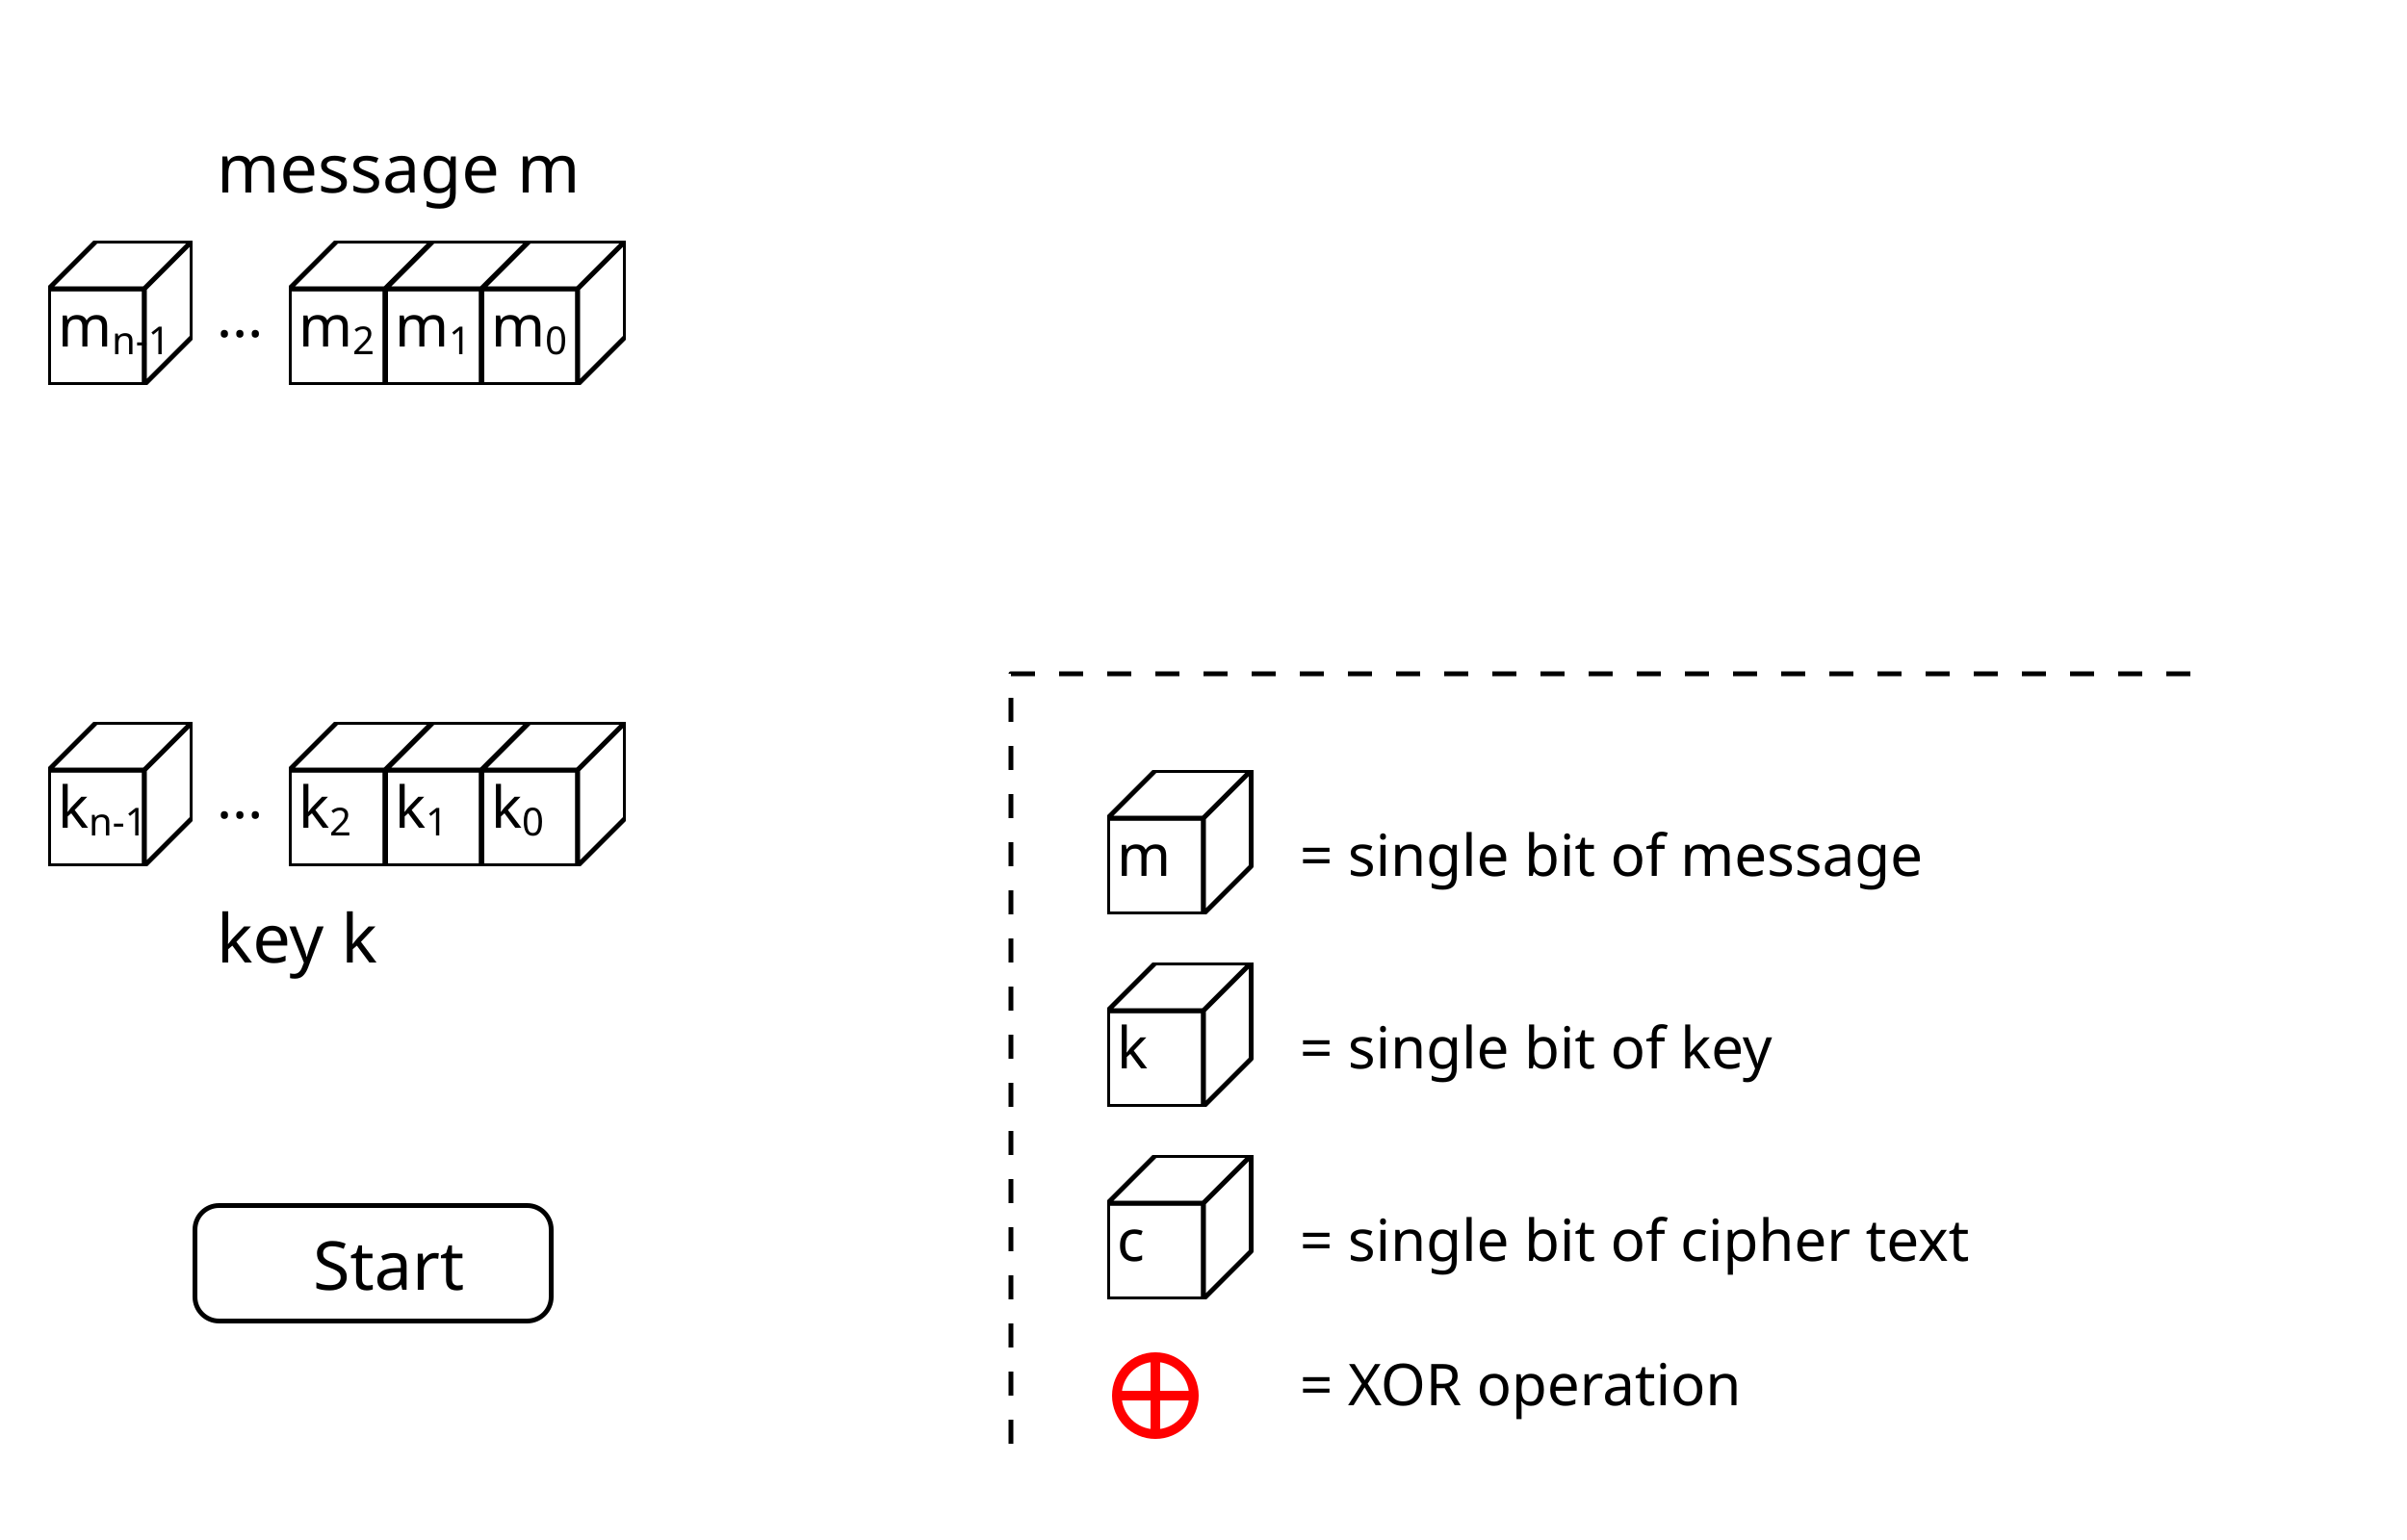
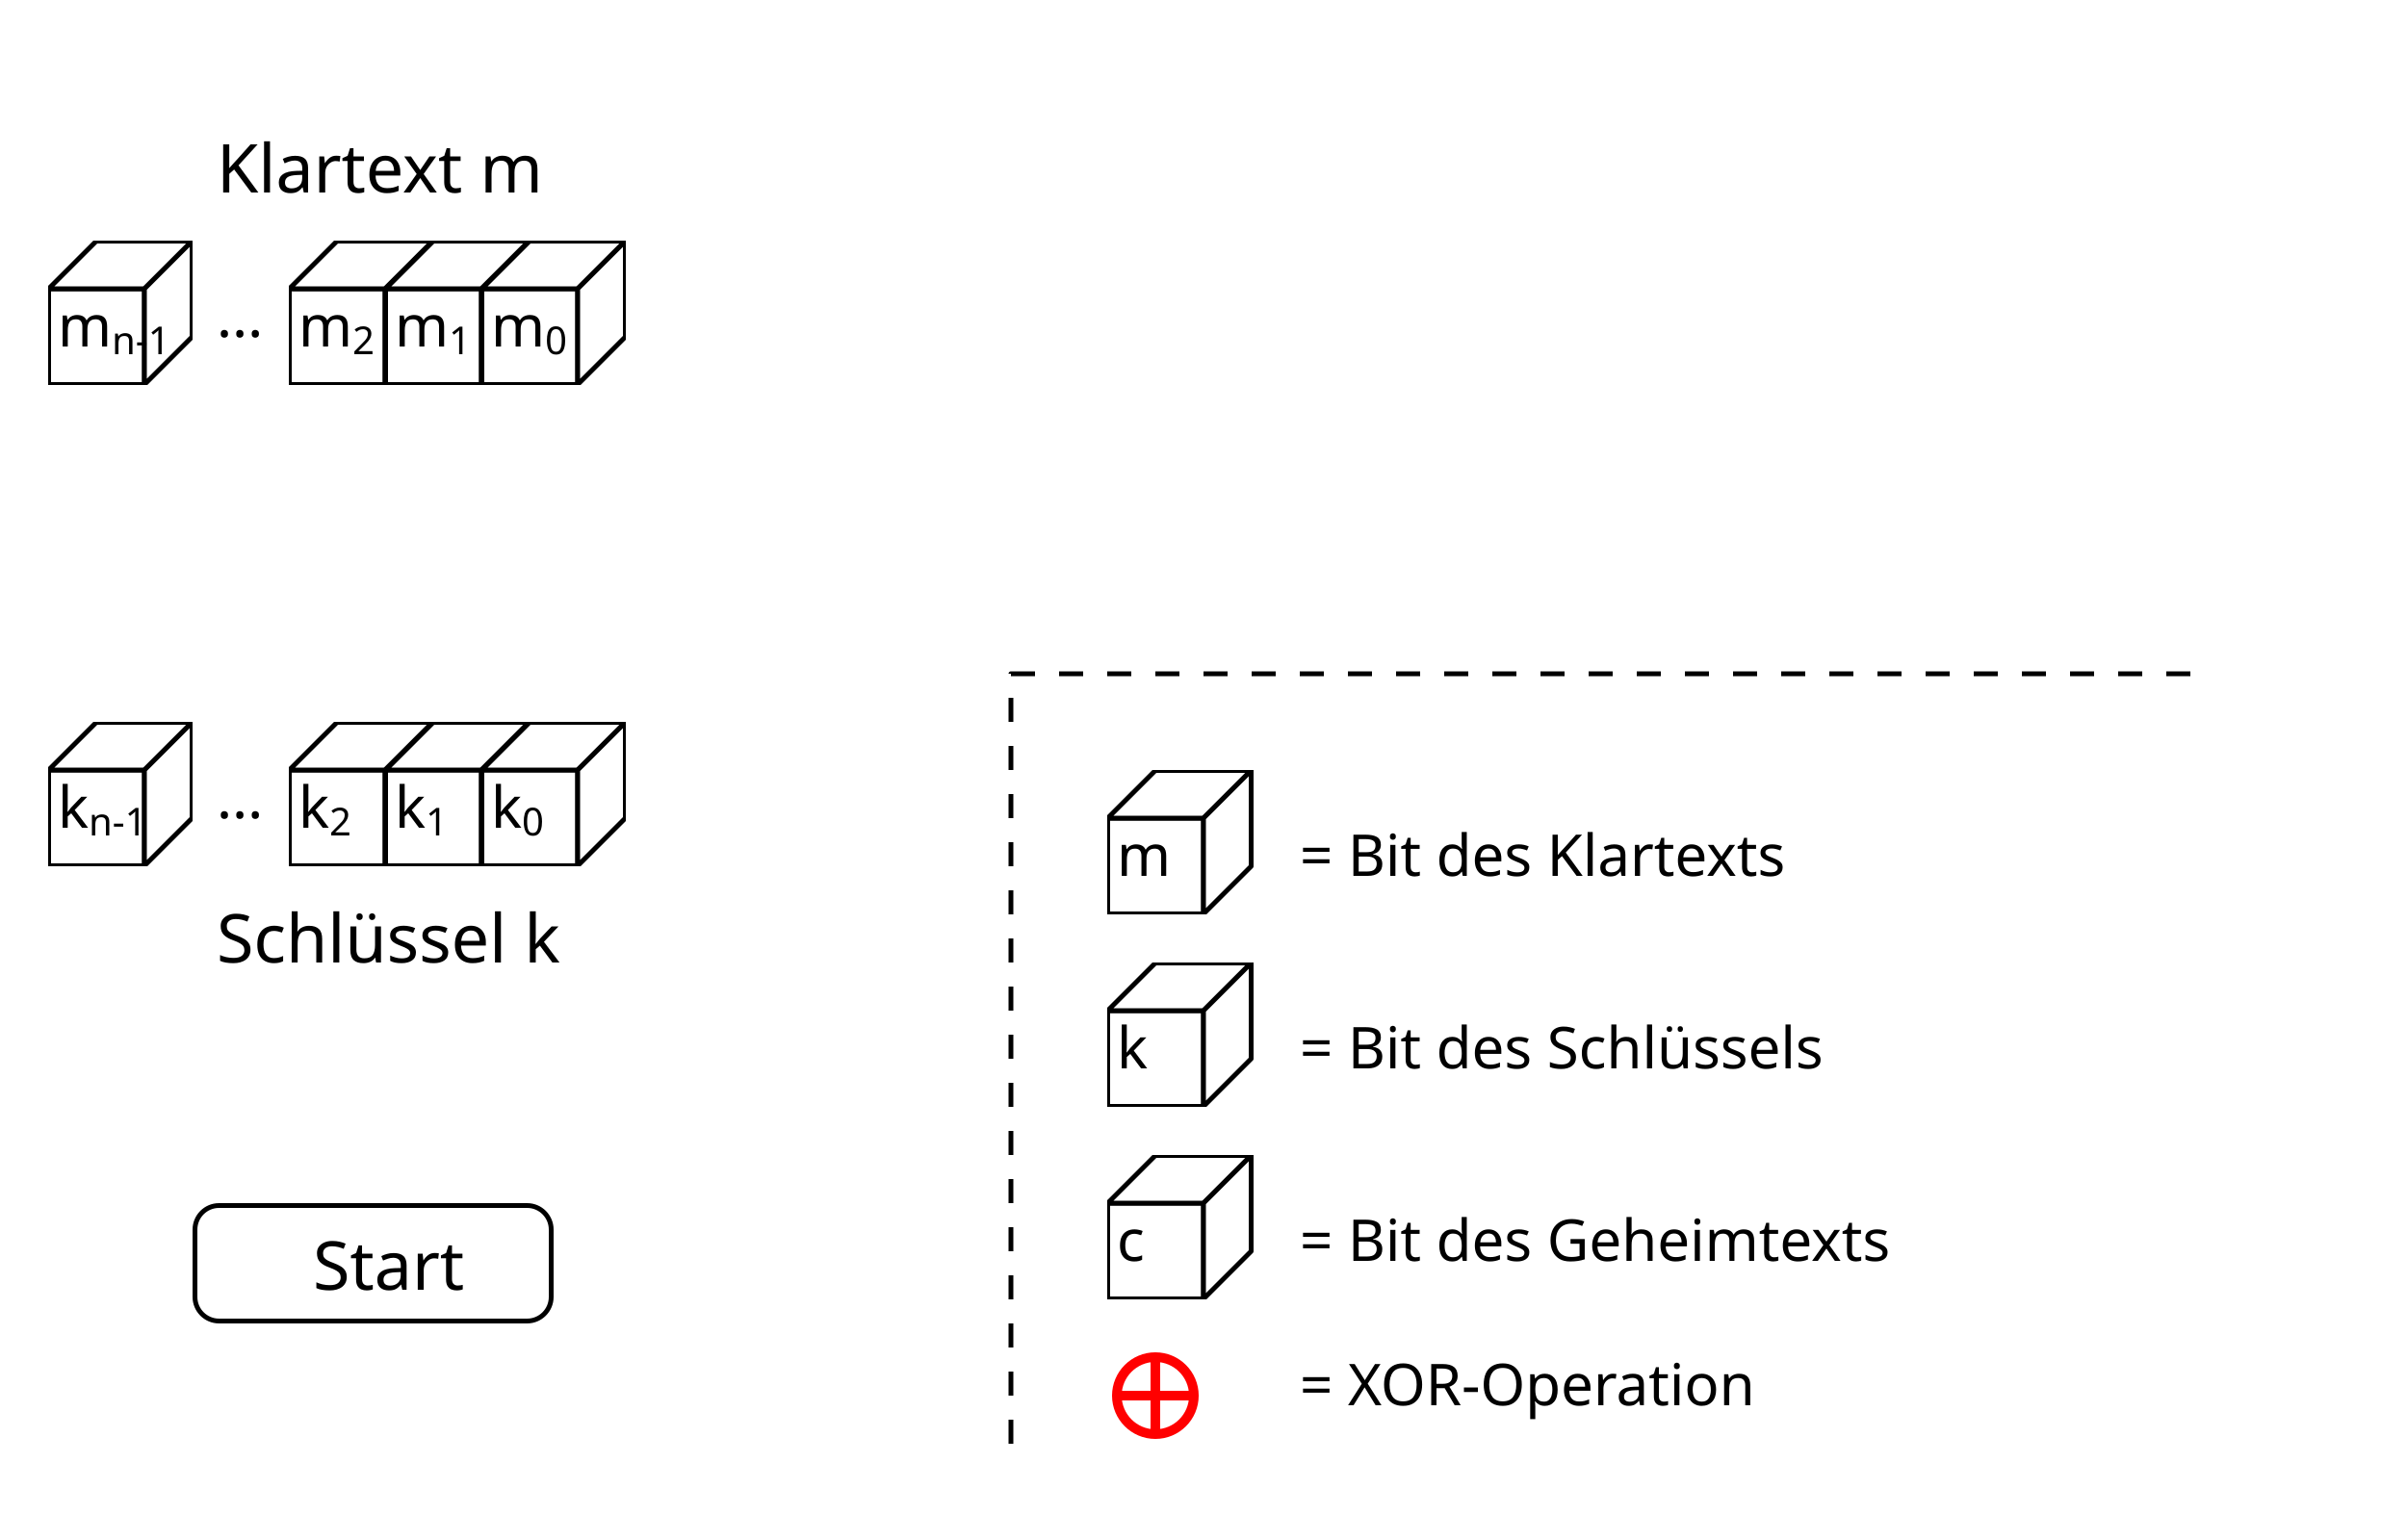
<svg xmlns="http://www.w3.org/2000/svg" xmlns:xlink="http://www.w3.org/1999/xlink" width="750" height="480" id="svg2">
  <defs id="defs4">
    <svg width="30" height="30" id="bit">
      <rect y="10" x="0.1" width="19.9" height="19.9" fill="white" stroke="black" />
      <polygon fill="white" stroke="black" points="0.1 10, 10 0.1, 29.9 0.1, 20 10" />
      <polygon fill="white" stroke="black" points="29.9 0.1, 29.9 20, 20 29.9, 20 10" />
    </svg>
  </defs>
  <g style="fill:none;fill-rule:evenodd;stroke:none;stroke-width:1px;stroke-linecap:butt;stroke-linejoin:round;stroke-opacity:1;font-family:'sans';" id="g2383 " transform="scale(1.5)">
    <rect x="0" y="0" width="800" height="600" fill="white" />
    <text x="45" y="200" fill="black" style="font-size:14px;">
- key k
+ Schlüssel k
</text>
    <text x="45" y="170" fill="black" style="font-size:12px;">
...
<set attributeName="opacity" to="1" begin="start.click" dur="0" fill="freeze" />
      <set attributeName="opacity" to="0" begin="m23.end+2" dur="0" fill="freeze" />
    </text>
    <svg height="30" width="30" x="10" y="150">
      <use xlink:href="#bit" />
      <text x="2" y="22" fill="black" style="font-size:12px;">
k<tspan baseline-shift="sub" font-size="8">n-1</tspan>
      </text>
      <animate attributeName="x" from="10" to="10" dur="0" fill="freeze" begin="start.click" />
      <animate attributeName="y" from="150" to="150" dur="0" fill="freeze" begin="start.click" />
      <animate attributeName="opacity" from="1" to="1" dur="0" fill="freeze" begin="start.click" />
      <animate attributeName="x" from="10" to="150" dur="2" fill="freeze" begin="m23.end+4" />
      <animate attributeName="y" from="150" to="100" dur="1" fill="freeze" begin="mn1.end" />
      <animate attributeName="opacity" from="0" to="0" dur="0" fill="freeze" begin="mn2.end" />
    </svg>
    <svg height="30" width="30" x="60" y="150">
      <use xlink:href="#bit" />
      <text x="2" y="22" fill="black" style="font-size:12px;">
k<tspan baseline-shift="sub" font-size="8">2</tspan>
      </text>
      <animate attributeName="x" from="60" to="60" dur="0" fill="freeze" begin="start.click" />
      <animate attributeName="y" from="150" to="150" dur="0" fill="freeze" begin="start.click" />
      <animate attributeName="opacity" from="1" to="1" dur="0" fill="freeze" begin="start.click" />
      <animate attributeName="x" from="60" to="150" dur="1.5" fill="freeze" begin="m13.end+2" />
      <animate attributeName="y" from="150" to="100" dur="1" fill="freeze" begin="m21.end" />
      <animate attributeName="opacity" from="0" to="0" dur="0" fill="freeze" begin="m22.end" />
    </svg>
    <svg height="30" width="30" x="80" y="150">
      <use xlink:href="#bit" />
      <text x="2" y="22" fill="black" style="font-size:12px;">
k<tspan baseline-shift="sub" font-size="8">1</tspan>
      </text>
      <animate attributeName="x" from="80" to="80" dur="0" fill="freeze" begin="start.click" />
      <animate attributeName="y" from="150" to="150" dur="0" fill="freeze" begin="start.click" />
      <animate attributeName="opacity" from="1" to="1" dur="0" fill="freeze" begin="start.click" />
      <animate attributeName="x" from="80" to="150" dur="1" fill="freeze" begin="m03.end+2" />
      <animate attributeName="y" from="150" to="100" dur="1" fill="freeze" begin="m11.end" />
      <animate attributeName="opacity" from="0" to="0" dur="0" fill="freeze" begin="m12.end" />
    </svg>
    <svg height="30" width="30" x="100" y="150">
      <use xlink:href="#bit" />
      <text x="2" y="22" fill="black" style="font-size:12px;">
k<tspan baseline-shift="sub" font-size="8">0</tspan>
      </text>
      <animate attributeName="y" from="150" to="150" dur="0" fill="freeze" begin="start.click" />
      <animate attributeName="opacity" from="1" to="1" dur="0" fill="freeze" begin="start.click" />
      <animate attributeName="x" from="100" to="150" dur="1" fill="freeze" begin="start.click" />
      <animate attributeName="y" from="150" to="100" dur="1" fill="freeze" begin="m01.end" />
      <animate attributeName="opacity" from="0" to="0" dur="0" fill="freeze" begin="m02.end" />
    </svg>
    <text x="45" y="40" fill="black" style="font-size:14px;">
- message m
+ Klartext m
</text>
    <text x="45" y="70" fill="black" style="font-size:12px;">
...
<set attributeName="x" to="45" begin="start.click" dur="0" fill="freeze" />
      <set attributeName="y" to="70" begin="start.click" dur="0" fill="freeze" />
      <set attributeName="x" to="245" begin="m23.end+2" dur="0" fill="freeze" />
      <set attributeName="y" to="120" begin="m23.end+2" dur="0" fill="freeze" />
    </text>
    <svg height="30" width="30" x="10" y="50">
      <use xlink:href="#bit" />
      <text x="2" y="22" fill="black" style="font-size:12px;">
m<tspan baseline-shift="sub" font-size="8">n-1</tspan>
        <animate attributeName="opacity" from="0" to="0" dur="0" fill="freeze" begin="mn2.end" />
        <animate attributeName="opacity" from="1" to="1" dur="0" fill="freeze" begin="start.click" />
      </text>
      <text x="2" y="22" fill="black" style="font-size:12px;" opacity="0">
c<tspan baseline-shift="sub" font-size="8">n-1</tspan>
        <animate attributeName="opacity" from="0" to="0" dur="0" fill="freeze" begin="start.click" />
        <animate attributeName="opacity" from="1" to="1" dur="0" fill="freeze" begin="mn2.end+1" />
      </text>
      <animate attributeName="x" from="10" to="10" dur="0" fill="freeze" begin="start.click" />
      <animate attributeName="y" from="50" to="50" dur="0" fill="freeze" begin="start.click" />
      <animate attributeName="x" from="10" to="150" dur="2" fill="freeze" begin="m23.end+4" id="mn1" />
      <animate attributeName="y" from="50" to="100" dur="1" fill="freeze" begin="mn1.end" id="mn2" />
      <animate attributeName="x" from="150" to="210" dur="1" fill="freeze" begin="mn2.end+2" id="mn3" />
    </svg>
    <svg height="30" width="30" x="60" y="50">
      <use xlink:href="#bit" />
      <text x="2" y="22" fill="black" style="font-size:12px;">
m<tspan baseline-shift="sub" font-size="8">2</tspan>
        <animate attributeName="opacity" from="1" to="1" dur="0" fill="freeze" begin="start.click" />
        <animate attributeName="opacity" from="0" to="0" dur="0" fill="freeze" begin="m22.end" />
      </text>
      <text x="2" y="22" fill="black" style="font-size:12px;" opacity="0">
c<tspan baseline-shift="sub" font-size="8">2</tspan>
        <animate attributeName="opacity" from="0" to="0" dur="0" fill="freeze" begin="start.click" />
        <animate attributeName="opacity" from="1" to="1" dur="0" fill="freeze" begin="m22.end+1" />
      </text>
      <animate attributeName="x" from="60" to="60" dur="0" fill="freeze" begin="start.click" />
      <animate attributeName="y" from="50" to="50" dur="0" fill="freeze" begin="start.click" />
      <animate attributeName="x" from="60" to="150" dur="1.5" fill="freeze" begin="m13.end+2" id="m21" />
      <animate attributeName="y" from="50" to="100" dur="1" fill="freeze" begin="m21.end" id="m22" />
      <animate attributeName="x" from="150" to="260" dur="1.5" fill="freeze" begin="m22.end+2" id="m23" />
    </svg>
    <svg height="30" width="30" x="80" y="50">
      <use xlink:href="#bit" />
      <text x="2" y="22" fill="black" style="font-size:12px;">
m<tspan baseline-shift="sub" font-size="8">1</tspan>
        <animate attributeName="opacity" from="1" to="1" dur="0" fill="freeze" begin="start.click" />
        <animate attributeName="opacity" from="0" to="0" dur="0" fill="freeze" begin="m12.end" />
      </text>
      <text x="2" y="22" fill="black" style="font-size:12px;" opacity="0">
c<tspan baseline-shift="sub" font-size="8">1</tspan>
        <animate attributeName="opacity" from="0" to="0" dur="0" fill="freeze" begin="start.click" />
        <animate attributeName="opacity" from="1" to="1" dur="0" fill="freeze" begin="m12.end+1" />
      </text>
      <animate attributeName="x" from="80" to="80" dur="0" fill="freeze" begin="start.click" />
      <animate attributeName="y" from="50" to="50" dur="0" fill="freeze" begin="start.click" />
      <animate attributeName="x" from="80" to="150" dur="1" fill="freeze" begin="m03.end+2" id="m11" />
      <animate attributeName="y" from="50" to="100" dur="1" fill="freeze" begin="m11.end" id="m12" />
      <animate attributeName="x" from="150" to="280" dur="2" fill="freeze" begin="m12.end+2" id="m13" />
    </svg>
    <svg height="30" width="30" x="100" y="50">
      <use xlink:href="#bit" />
      <text x="2" y="22" fill="black" style="font-size:12px;">
m<tspan baseline-shift="sub" font-size="8">0</tspan>
        <animate attributeName="opacity" from="1" to="1" dur="0" fill="freeze" begin="start.click" />
        <animate attributeName="opacity" from="0" to="0" dur="0" fill="freeze" begin="m02.end" />
      </text>
      <text x="2" y="22" fill="black" style="font-size:12px;" opacity="0">
c<tspan baseline-shift="sub" font-size="8">0</tspan>
        <animate attributeName="opacity" from="0" to="0" dur="0" fill="freeze" begin="start.click" />
        <animate attributeName="opacity" from="1" to="1" dur="0" fill="freeze" begin="m02.end+1" />
      </text>
      <animate attributeName="y" from="50" to="50" dur="0" fill="freeze" begin="start.click" />
      <animate attributeName="x" from="100" to="150" dur="1" fill="freeze" begin="start.click" id="m01" />
      <animate attributeName="y" from="50" to="100" dur="1" fill="freeze" begin="m01.end" id="m02" />
      <animate attributeName="x" from="150" to="300" dur="2" fill="freeze" begin="m02.end+2" id="m03" />
    </svg>
    <svg x="150" y="100" height="30" width="30" opacity="0">
      <set attributeName="opacity" to="1" dur="1" begin="m02.end;m12.end;m22.end;mn2.end" />
      <circle cx="10" cy="20" r="8" stroke="red" stroke-width="2" />
      <path d="M 10 12 l 0 16 M 2 20 l 16 0" stroke="red" stroke-width="2" />
    </svg>
    <text x="245" y="90" fill="black" style="font-size:14px;" opacity="0">
- cipher text c
+ Geheimtext c
<set attributeName="opacity" to="0" begin="start.click" dur="0" fill="freeze" />
      <set attributeName="opacity" to="1" begin="mn3.end" dur="0" fill="freeze" />
    </text>
    <path d="M 210 300 l 0 -160 250 0" stroke="black" stroke-dasharray="5,5" />
    <svg height="30" width="250" x="230" y="160">
      <use xlink:href="#bit" />
      <text x="2" y="22" fill="black" style="font-size:12px;">
m
</text>
      <text x="40" y="22" fill="black" style="font-size:12px;">
- = single bit of message
+ = Bit des Klartexts
</text>
    </svg>
    <svg height="30" width="250" x="230" y="200">
      <use xlink:href="#bit" />
      <text x="2" y="22" fill="black" style="font-size:12px;">
k
</text>
      <text x="40" y="22" fill="black" style="font-size:12px;">
- = single bit of key
+ = Bit des Schlüssels
</text>
    </svg>
    <svg height="30" width="250" x="230" y="240">
      <use xlink:href="#bit" />
      <text x="2" y="22" fill="black" style="font-size:12px;">
c
</text>
      <text x="40" y="22" fill="black" style="font-size:12px;">
- = single bit of cipher text
+ = Bit des Geheimtexts
</text>
    </svg>
    <svg height="30" width="250" x="230" y="270">
      <circle cx="10" cy="20" r="8" stroke="red" stroke-width="2" />
      <path d="M 10 12 l 0 16 M 2 20 l 16 0" stroke="red" stroke-width="2" />
      <text x="40" y="22" fill="black" style="font-size:12px;">
- = XOR operation
+ = XOR-Operation
</text>
    </svg>
    <svg height="25" width="75" x="40" y="250" id="start">
      <set attributeName="x" to="-100" begin="start.click" />
      <set attributeName="x" to="40" begin="mn3.end" />
      <rect height="24" width="74" x="0.5" y="0.5" rx="5" ry="5" stroke="black" fill="white" />
      <text fill="black" x="25" y="18" style="font-size:14px;">
Start
</text>
    </svg>
  </g>
</svg>
